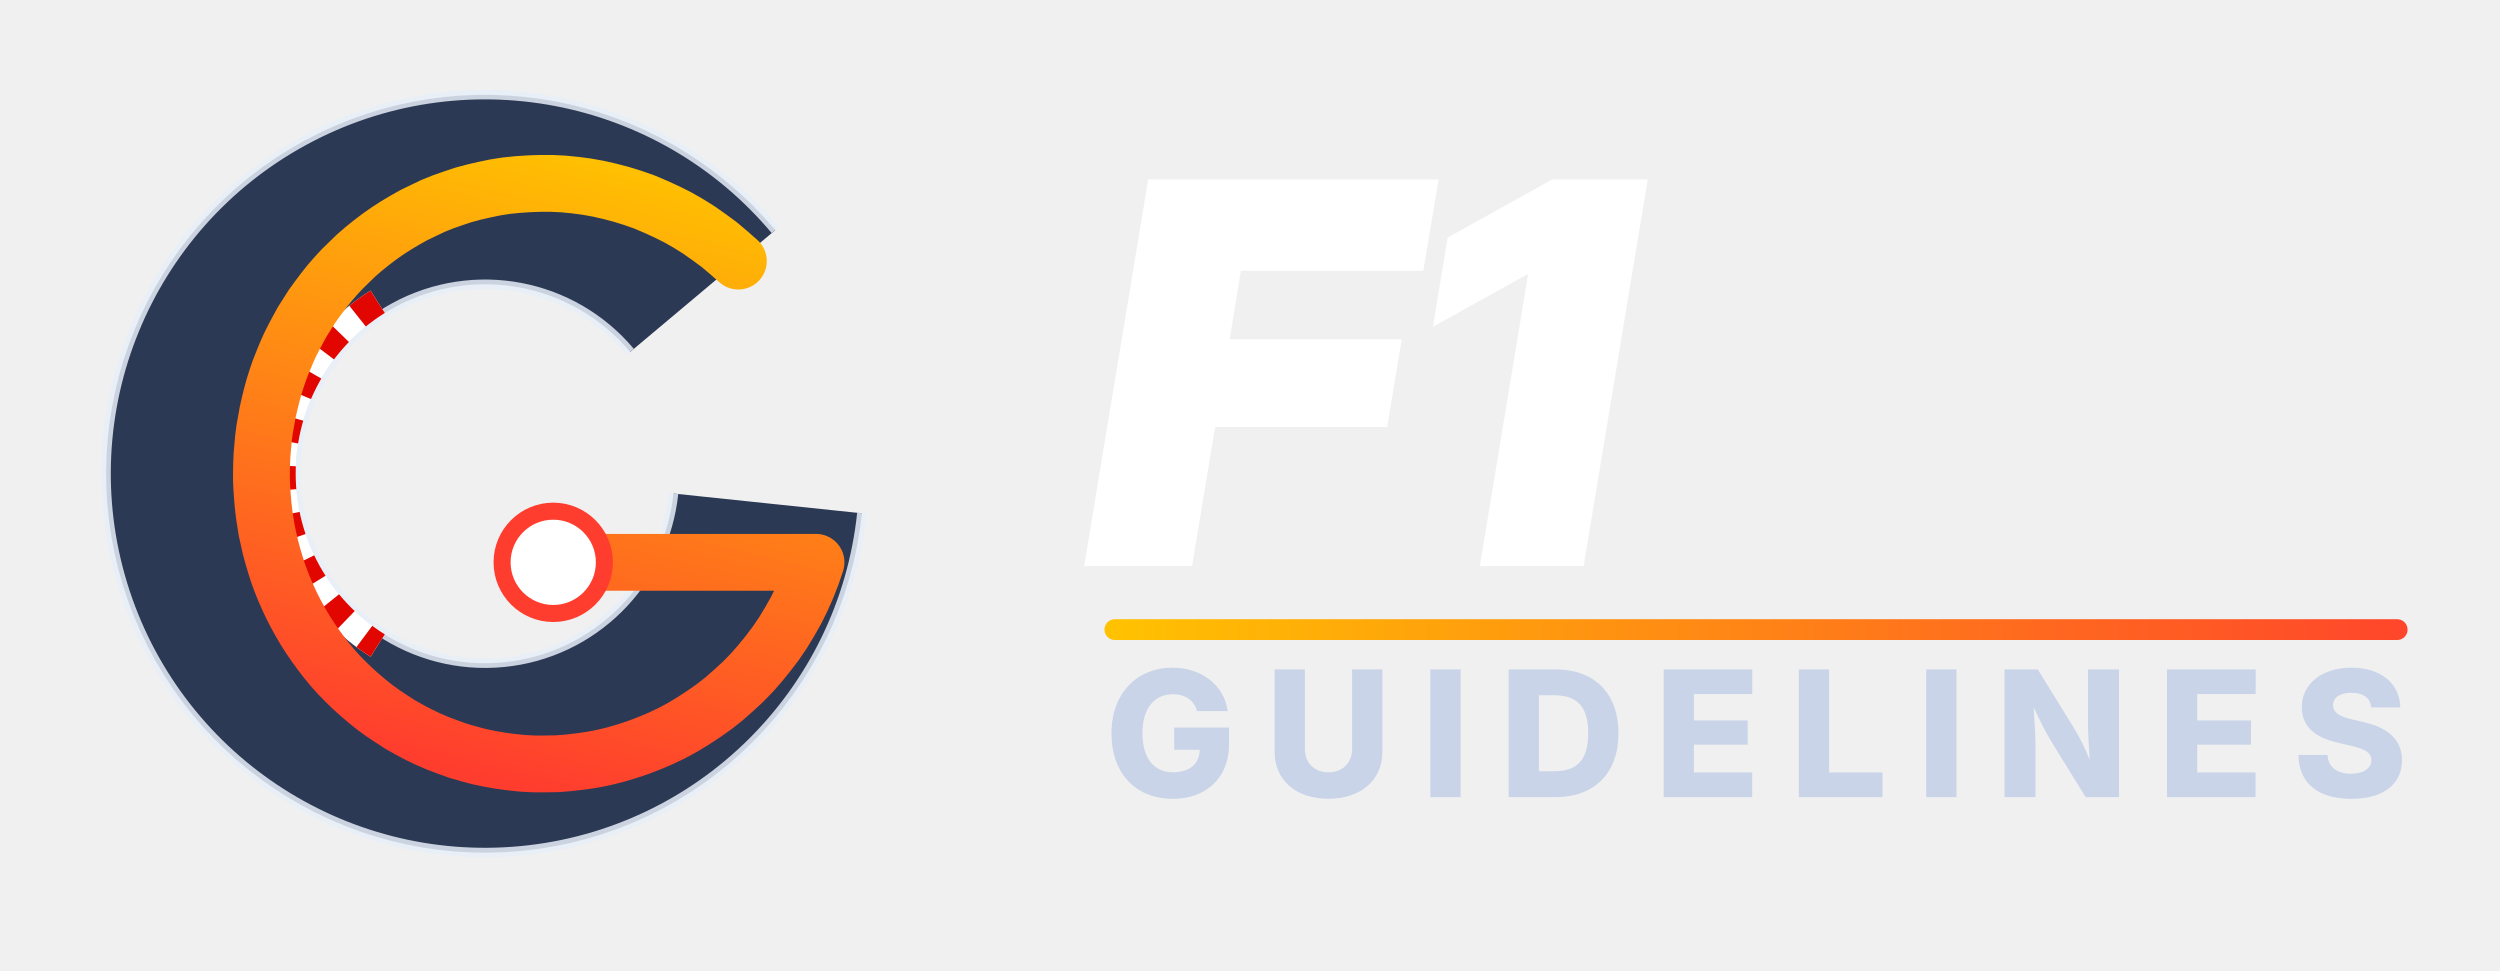
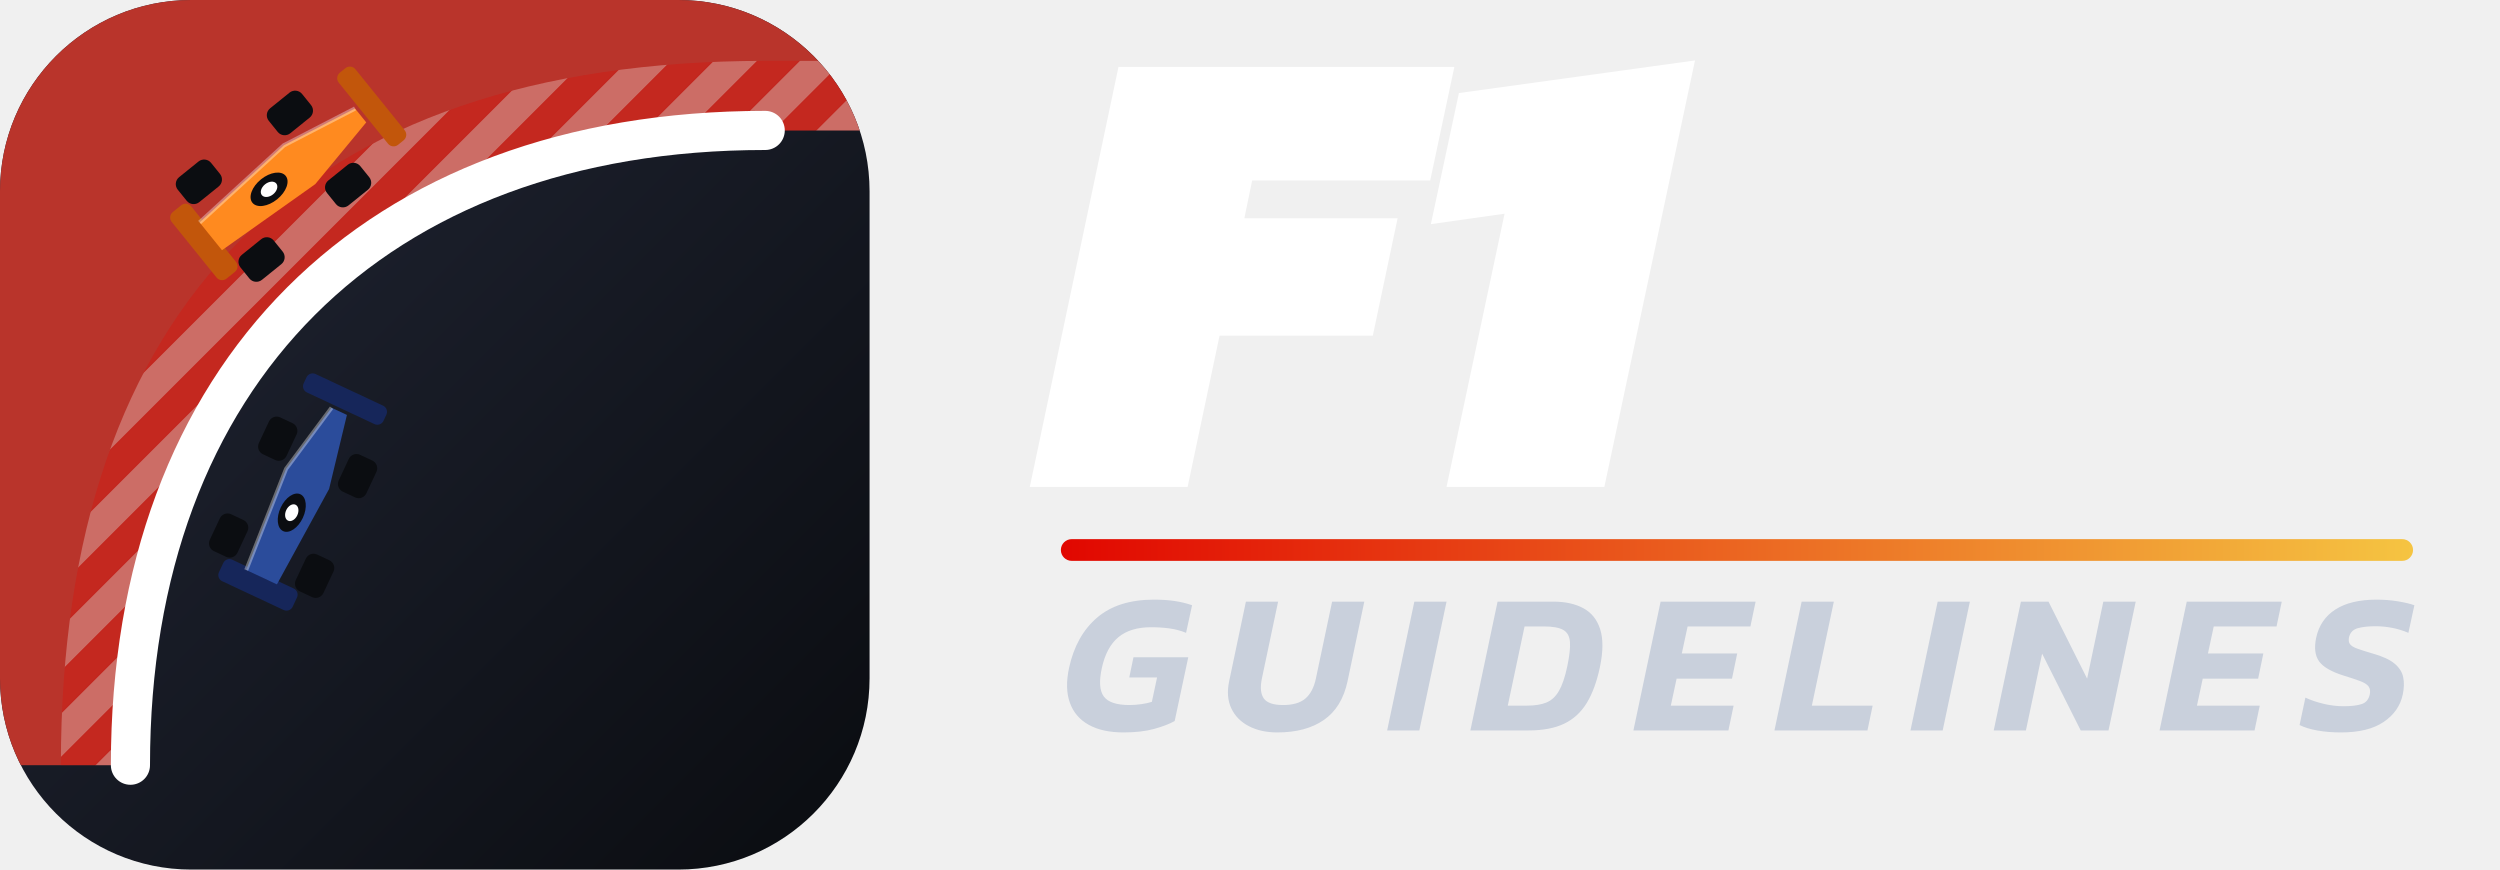
- <svg xmlns="http://www.w3.org/2000/svg" width="1082" height="420" viewBox="0 0 1082 420">
+ <svg xmlns="http://www.w3.org/2000/svg" width="575" height="200" viewBox="0 0 575 200">
+   <g>
+     <defs>
+       <linearGradient id="bgg" x1="0" y1="0" x2="1" y2="1">
+         <stop offset="0" stop-color="#232838" />
+         <stop offset="1" stop-color="#0a0c10" />
+       </linearGradient>
+       <clipPath id="rr">
+         <rect width="200" height="200" rx="44" />
+       </clipPath>
+       <pattern id="kerb" width="14" height="14" patternUnits="userSpaceOnUse" patternTransform="rotate(45)">
+         <rect width="7" height="14" fill="#fff" />
+         <rect x="7" width="7" height="14" fill="#E10600" />
+       </pattern>
+     </defs>
+     <g clip-path="url(#rr)">
+       <rect width="200" height="200" fill="url(#bgg)" />
+       <path d="M30 176 C30 86 86 30 176 30 L200 30 L200 0 L0 0 L0 176 Z" fill="#B9342B" />
+       <path d="M30 176 C30 86 86 30 176 30 L200 30 L200 14 L176 14 C70 14 14 70 14 176 Z" fill="url(#kerb)" opacity=".28" />
+       <path d="M30 176 C30 86 86 30 176 30" fill="none" stroke="#fff" stroke-width="9" stroke-linecap="round" />
+       <g transform="translate(68.1 115.8) rotate(-64.9) scale(0.78)">
+         <rect x="9" y="-17.5" width="12" height="9" rx="2.5" fill="#0b0d11" />
+         <rect x="9" y="8.5" width="12" height="9" rx="2.5" fill="#0b0d11" />
+         <rect x="-23" y="-18.5" width="12" height="9" rx="2.5" fill="#0b0d11" />
+         <rect x="-23" y="9.5" width="12" height="9" rx="2.5" fill="#0b0d11" />
+         <rect x="-30" y="-12" width="7" height="24" rx="2" fill="#16265A" />
+         <path d="M-24 -5 L8 -7 L30 -2.5 L30 2.5 L8 7 L-24 5 Z" fill="#2B4C9B" />
+         <rect x="31" y="-13" width="6" height="26" rx="2" fill="#16265A" />
+         <ellipse cx="-3" cy="0" rx="6" ry="3.6" fill="#0b0d11" />
+         <ellipse cx="-3" cy="0" rx="2.6" ry="1.8" fill="#fff" />
+         <path d="M-24 -5 L8 -7 L30 -2.5" fill="none" stroke="#fff" stroke-opacity=".35" stroke-width="1.2" />
+       </g>
+       <g transform="translate(63.8 42.0) rotate(-38.9) scale(0.82)">
+         <rect x="9" y="-17.5" width="12" height="9" rx="2.5" fill="#0b0d11" />
+         <rect x="9" y="8.5" width="12" height="9" rx="2.5" fill="#0b0d11" />
+         <rect x="-23" y="-18.5" width="12" height="9" rx="2.5" fill="#0b0d11" />
+         <rect x="-23" y="9.5" width="12" height="9" rx="2.5" fill="#0b0d11" />
+         <rect x="-30" y="-12" width="7" height="24" rx="2" fill="#C2560B" />
+         <path d="M-24 -5 L8 -7 L30 -2.5 L30 2.5 L8 7 L-24 5 Z" fill="#FF8A1F" />
+         <rect x="31" y="-13" width="6" height="26" rx="2" fill="#C2560B" />
+         <ellipse cx="-3" cy="0" rx="6" ry="3.6" fill="#0b0d11" />
+         <ellipse cx="-3" cy="0" rx="2.6" ry="1.8" fill="#fff" />
+         <path d="M-24 -5 L8 -7 L30 -2.5" fill="none" stroke="#fff" stroke-opacity=".35" stroke-width="1.2" />
+       </g>
+     </g>
+   </g>
+   <g transform="translate(240 112)">
+     <path d="M-3.15 0.0 17.25 -96.6H94.5L88.95 -70.5H48.0L46.2 -61.8H81.45L75.75 -34.8H40.5L33.15 0.0ZM92.7 0.0 106.05 -62.85 89.1 -60.45 95.55 -90.6 149.85 -98.1 129.0 0.0Z" fill="#FFFFFF" />
+   </g>
+   <g transform="translate(244 168)">
+     <path d="M14.398 0.46Q9.568 0.46 6.417 -1.288Q3.266 -3.036 2.07 -6.371Q0.874 -9.706 1.886 -14.398Q3.496 -21.804 8.326 -25.944Q13.156 -30.084 21.39 -30.084Q24.104 -30.084 26.22 -29.762Q28.336 -29.44 30.176 -28.796L28.796 -22.448Q27.002 -23.184 25.001 -23.46Q23.0 -23.736 20.746 -23.736Q16.008 -23.736 13.248 -21.459Q10.488 -19.182 9.43 -14.398Q8.418 -9.798 9.867 -7.82Q11.316 -5.842 15.778 -5.842Q17.112 -5.842 18.538 -6.049Q19.964 -6.256 20.93 -6.578L22.126 -12.19H15.732L16.698 -16.836H29.302L26.174 -2.162Q24.38 -1.15 21.436 -0.345Q18.492 0.46 14.398 0.46ZM49.78 0.46Q46.008 0.46 43.225 -0.989Q40.442 -2.438 39.2 -5.083Q37.958 -7.728 38.694 -11.27L42.558 -29.624H49.964L46.238 -11.96Q45.594 -8.878 46.675 -7.36Q47.756 -5.842 51.114 -5.842Q54.518 -5.842 56.266 -7.36Q58.014 -8.878 58.658 -11.96L62.384 -29.624H69.79L65.926 -11.27Q64.638 -5.29 60.498 -2.415Q56.358 0.46 49.78 0.46ZM75.042 0.0 81.298 -29.624H88.704L82.448 0.0ZM94.186 0.0 100.442 -29.624H113.276Q117.37 -29.624 120.176 -28.106Q122.982 -26.588 124.04 -23.276Q125.098 -19.964 123.994 -14.628Q122.936 -9.568 120.958 -6.325Q118.98 -3.082 115.737 -1.541Q112.494 0.0 107.618 0.0ZM102.788 -5.704H107.204Q109.918 -5.704 111.666 -6.417Q113.414 -7.13 114.541 -9.062Q115.668 -10.994 116.45 -14.628Q117.232 -18.308 117.094 -20.309Q116.956 -22.31 115.553 -23.115Q114.15 -23.92 111.068 -23.92H106.652ZM131.684 0.0 137.94 -29.624H159.79L158.594 -23.92H144.15L142.816 -17.71H155.558L154.362 -11.914H141.62L140.286 -5.704H154.73L153.534 0.0ZM164.122 0.0 170.378 -29.624H177.784L172.724 -5.704H186.708L185.512 0.0ZM195.41 0.0 201.666 -29.624H209.072L202.816 0.0ZM214.554 0.0 220.81 -29.624H227.158L236.036 -11.914L239.762 -29.624H247.214L240.958 0.0H234.564L225.686 -17.664L221.96 0.0ZM252.696 0.0 258.952 -29.624H280.802L279.606 -23.92H265.162L263.828 -17.71H276.57L275.374 -11.914H262.632L261.298 -5.704H275.742L274.546 0.0ZM294.426 0.46Q291.482 0.46 289.021 0.023Q286.56 -0.414 284.904 -1.242L286.238 -7.544Q288.124 -6.67 290.447 -6.118Q292.77 -5.566 294.978 -5.566Q297.738 -5.566 299.21 -6.072Q300.682 -6.578 301.05 -8.28Q301.28 -9.43 300.774 -10.12Q300.268 -10.81 298.865 -11.339Q297.462 -11.868 295.07 -12.604Q290.792 -13.938 289.389 -15.893Q287.986 -17.848 288.722 -21.344Q289.642 -25.576 293.161 -27.83Q296.68 -30.084 302.614 -30.084Q305.19 -30.084 307.536 -29.693Q309.882 -29.302 311.308 -28.796L309.928 -22.448Q308.088 -23.23 306.179 -23.598Q304.27 -23.966 302.384 -23.966Q299.9 -23.966 298.267 -23.506Q296.634 -23.046 296.266 -21.39Q296.082 -20.424 296.496 -19.849Q296.91 -19.274 298.175 -18.814Q299.44 -18.354 301.648 -17.71Q305.098 -16.744 306.731 -15.387Q308.364 -14.03 308.732 -12.259Q309.1 -10.488 308.64 -8.28Q307.812 -4.37 304.247 -1.955Q300.682 0.46 294.426 0.46Z" fill="#C9D0DC" />
+   </g>
+   <path d="M244 130 L555 130" stroke="#E10600" stroke-width="5" stroke-linecap="round" opacity="0" />
  <defs>
-     <linearGradient id="txt" x1="470" y1="0" x2="1082" y2="0" gradientUnits="userSpaceOnUse">
-       <stop offset="0" stop-color="#FFC400" />
-       <stop offset="1" stop-color="#FF3D2E" />
+     <linearGradient id="ln" x1="0" x2="1">
+       <stop offset="0" stop-color="#E10600" />
+       <stop offset="1" stop-color="#F5C542" />
    </linearGradient>
  </defs>
-   <g transform="translate(0 0) scale(0.82)">
-     <defs>
-       <linearGradient id="l_rl" x1="380" y1="90" x2="300" y2="420" gradientUnits="userSpaceOnUse">
-         <stop offset="0" stop-color="#FFC400" />
-         <stop offset="1" stop-color="#FF3D2E" />
-       </linearGradient>
-     </defs>
-     <path d="M370.9,153.6 A150,150 0 1,0 405.2,265.7" fill="none" stroke="#2B3954" stroke-width="100" stroke-linecap="butt" />
-     <path d="M409.2,121.4 A200,200 0 1,0 454.9,270.9" fill="none" stroke="#E8EEF8" stroke-width="5" stroke-opacity="0.85" />
-     <path d="M332.6,185.7 A100,100 0 1,0 355.5,260.5" fill="none" stroke="#E8EEF8" stroke-width="5" stroke-opacity="0.85" />
-     <path d="M199.3,159.3 A107,107 0 0,0 199.3,340.7" fill="none" stroke="#FFFFFF" stroke-width="14" />
-     <path d="M199.3,159.3 A107,107 0 0,0 199.3,340.7" fill="none" stroke="#E10600" stroke-width="14" stroke-dasharray="13 13" />
-     <path d="M389.7,137.8 L384.7,133.4 L379.6,129.1 L374.3,125.2 L368.9,121.4 L363.3,117.9 L357.7,114.7 L351.9,111.8 L346.0,109.1 L340.1,106.6 L334.1,104.5 L328.0,102.6 L321.9,101.0 L315.8,99.6 L309.6,98.5 L303.5,97.7 L297.4,97.1 L291.3,96.8 L285.2,96.8 L279.2,97.0 L273.2,97.4 L267.3,98.0 L261.5,98.9 L255.7,100.1 L250.1,101.4 L244.5,102.9 L239.1,104.7 L233.7,106.6 L228.5,108.7 L223.5,111.1 L218.5,113.5 L213.7,116.2 L209.0,119.0 L204.5,121.9 L200.1,125.0 L195.9,128.2 L191.8,131.5 L187.9,134.9 L184.2,138.5 L180.5,142.1 L177.1,145.8 L173.8,149.6 L170.7,153.5 L167.7,157.5 L164.8,161.5 L162.2,165.6 L159.6,169.7 L157.3,173.9 L155.0,178.2 L152.9,182.4 L151.0,186.7 L149.2,191.1 L147.5,195.4 L146.0,199.8 L144.6,204.2 L143.4,208.6 L142.3,213.1 L141.3,217.5 L140.5,222.0 L139.7,226.4 L139.1,230.9 L138.7,235.4 L138.3,239.9 L138.1,244.3 L138.0,248.8 L138.0,253.3 L138.2,257.8 L138.5,262.3 L138.9,266.8 L139.4,271.2 L140.1,275.7 L140.8,280.2 L141.8,284.6 L142.8,289.1 L144.0,293.5 L145.3,297.9 L146.7,302.3 L148.3,306.7 L150.0,311.0 L151.9,315.3 L153.9,319.6 L156.1,323.9 L158.4,328.1 L160.8,332.2 L163.4,336.3 L166.2,340.4 L169.1,344.4 L172.1,348.3 L175.3,352.2 L178.7,356.0 L182.2,359.6 L185.9,363.2 L189.8,366.7 L193.8,370.1 L197.9,373.4 L202.2,376.5 L206.7,379.5 L211.2,382.4 L216.0,385.1 L220.9,387.7 L225.9,390.1 L231.0,392.3 L236.3,394.3 L241.6,396.2 L247.1,397.8 L252.7,399.3 L258.4,400.5 L264.2,401.5 L270.1,402.3 L276.0,402.9 L282.0,403.2 L288.1,403.2 L294.2,403.1 L300.3,402.6 L306.4,401.9 L312.6,401.0 L318.7,399.8 L324.8,398.3 L330.9,396.5 L336.9,394.5 L342.9,392.2 L348.8,389.7 L354.7,386.9 L360.4,383.8 L366.0,380.4 L371.5,376.8 L376.9,373.0 L382.1,368.9 L387.1,364.5 L392.0,360.0 L396.7,355.2 L401.1,350.2 L405.4,344.9 L409.5,339.5 L413.3,333.9 L416.8,328.1 L420.2,322.1 L423.2,316.0 L426.0,309.7 L428.5,303.3 L430.7,296.8 L292,296.8" fill="none" stroke="url(#l_rl)" stroke-width="30" stroke-linecap="round" stroke-linejoin="round" />
-     <circle cx="292" cy="296.8" r="27" fill="#FFFFFF" stroke="#FF3D2E" stroke-width="9" />
-   </g>
-   <path d="M469.214 245.0H515.933L525.928 184.805H600.386L606.675 146.846H532.217L537.046 117.197H615.996L622.622 77.666H496.953ZM713.14 77.666H671.812L626.553 102.822L620.151 141.455L661.143 118.657H661.367L640.479 245.0H685.4Z" fill="#FFFFFF" />
-   <rect x="478" y="268" width="564" height="9" rx="4.5" fill="url(#txt)" />
-   <path d="M507.576 345.742C521.752 345.742 531.92 336.91 531.92 322.141V314.867H508.207V324.479H519.266C519.117 330.49 514.998 334.238 507.688 334.238C499.338 334.238 494.439 328.041 494.439 317.279C494.439 306.592 499.598 300.469 507.65 300.469C513.105 300.469 516.816 303.178 518.078 307.742H531.326C529.953 296.721 520.119 288.965 507.428 288.965C492.695 288.965 481.043 299.393 481.043 317.465C481.043 334.943 491.768 345.742 507.576 345.742ZM574.955 345.705C588.871 345.705 598.297 337.727 598.297 325.369V289.707H585.197V324.293C585.197 330.119 581.078 334.275 574.955 334.275C568.906 334.275 564.75 330.119 564.75 324.293V289.707H551.65V325.369C551.65 337.727 560.965 345.705 574.955 345.705ZM632.166 289.707H619.066V345.0H632.166ZM673.271 345.0C690.082 345.0 700.472 334.609 700.472 317.354C700.472 300.098 690.082 289.707 673.271 289.707H652.935V345.0ZM666.035 333.793V300.914H672.529C682.214 300.914 687.373 305.367 687.373 317.354C687.373 329.34 682.214 333.793 672.714 333.793ZM720.017 345.0H758.351V334.312H733.117V322.289H756.384V311.824H733.117V300.395H758.388V289.707H720.017ZM778.527 345.0H814.745V334.312H791.626V289.707H778.527ZM846.759 289.707H833.659V345.0H846.759ZM867.528 345.0H880.962V322.104C880.962 318.615 880.591 312.604 880.145 306.035C883.225 312.641 885.266 316.797 888.532 322.104L902.671 345.0H917.106V289.707H903.673V313.234C903.673 317.094 904.081 323.439 904.452 328.969C902.114 322.957 899.813 318.764 897.364 314.682L881.927 289.707H867.528ZM937.876 345.0H976.21V334.312H950.975V322.289H974.243V311.824H950.975V300.395H976.247V289.707H937.876ZM1017.723 345.742C1031.417 345.742 1039.581 339.471 1039.581 328.969C1039.581 320.137 1033.383 314.793 1022.696 312.455L1017.909 311.342C1012.973 310.229 1009.745 308.596 1009.745 305.182C1009.745 302.102 1012.454 299.838 1017.686 299.838C1022.956 299.838 1025.887 302.176 1026.258 306.184H1038.838C1038.69 295.941 1030.526 288.965 1017.723 288.965C1005.18 288.965 996.2 295.83 996.2 306.072C996.2 314.385 1001.989 319.172 1011.526 321.361L1017.389 322.734C1023.438 324.107 1026.333 325.777 1026.333 328.932C1026.333 332.457 1022.993 334.869 1017.575 334.869C1011.6 334.869 1007.629 332.123 1007.333 326.742H994.752C994.975 339.508 1003.881 345.742 1017.723 345.742Z" fill="#C9D4E8" />
+   <rect x="244" y="124" width="311" height="5" rx="2.5" fill="url(#ln)" />
</svg>
